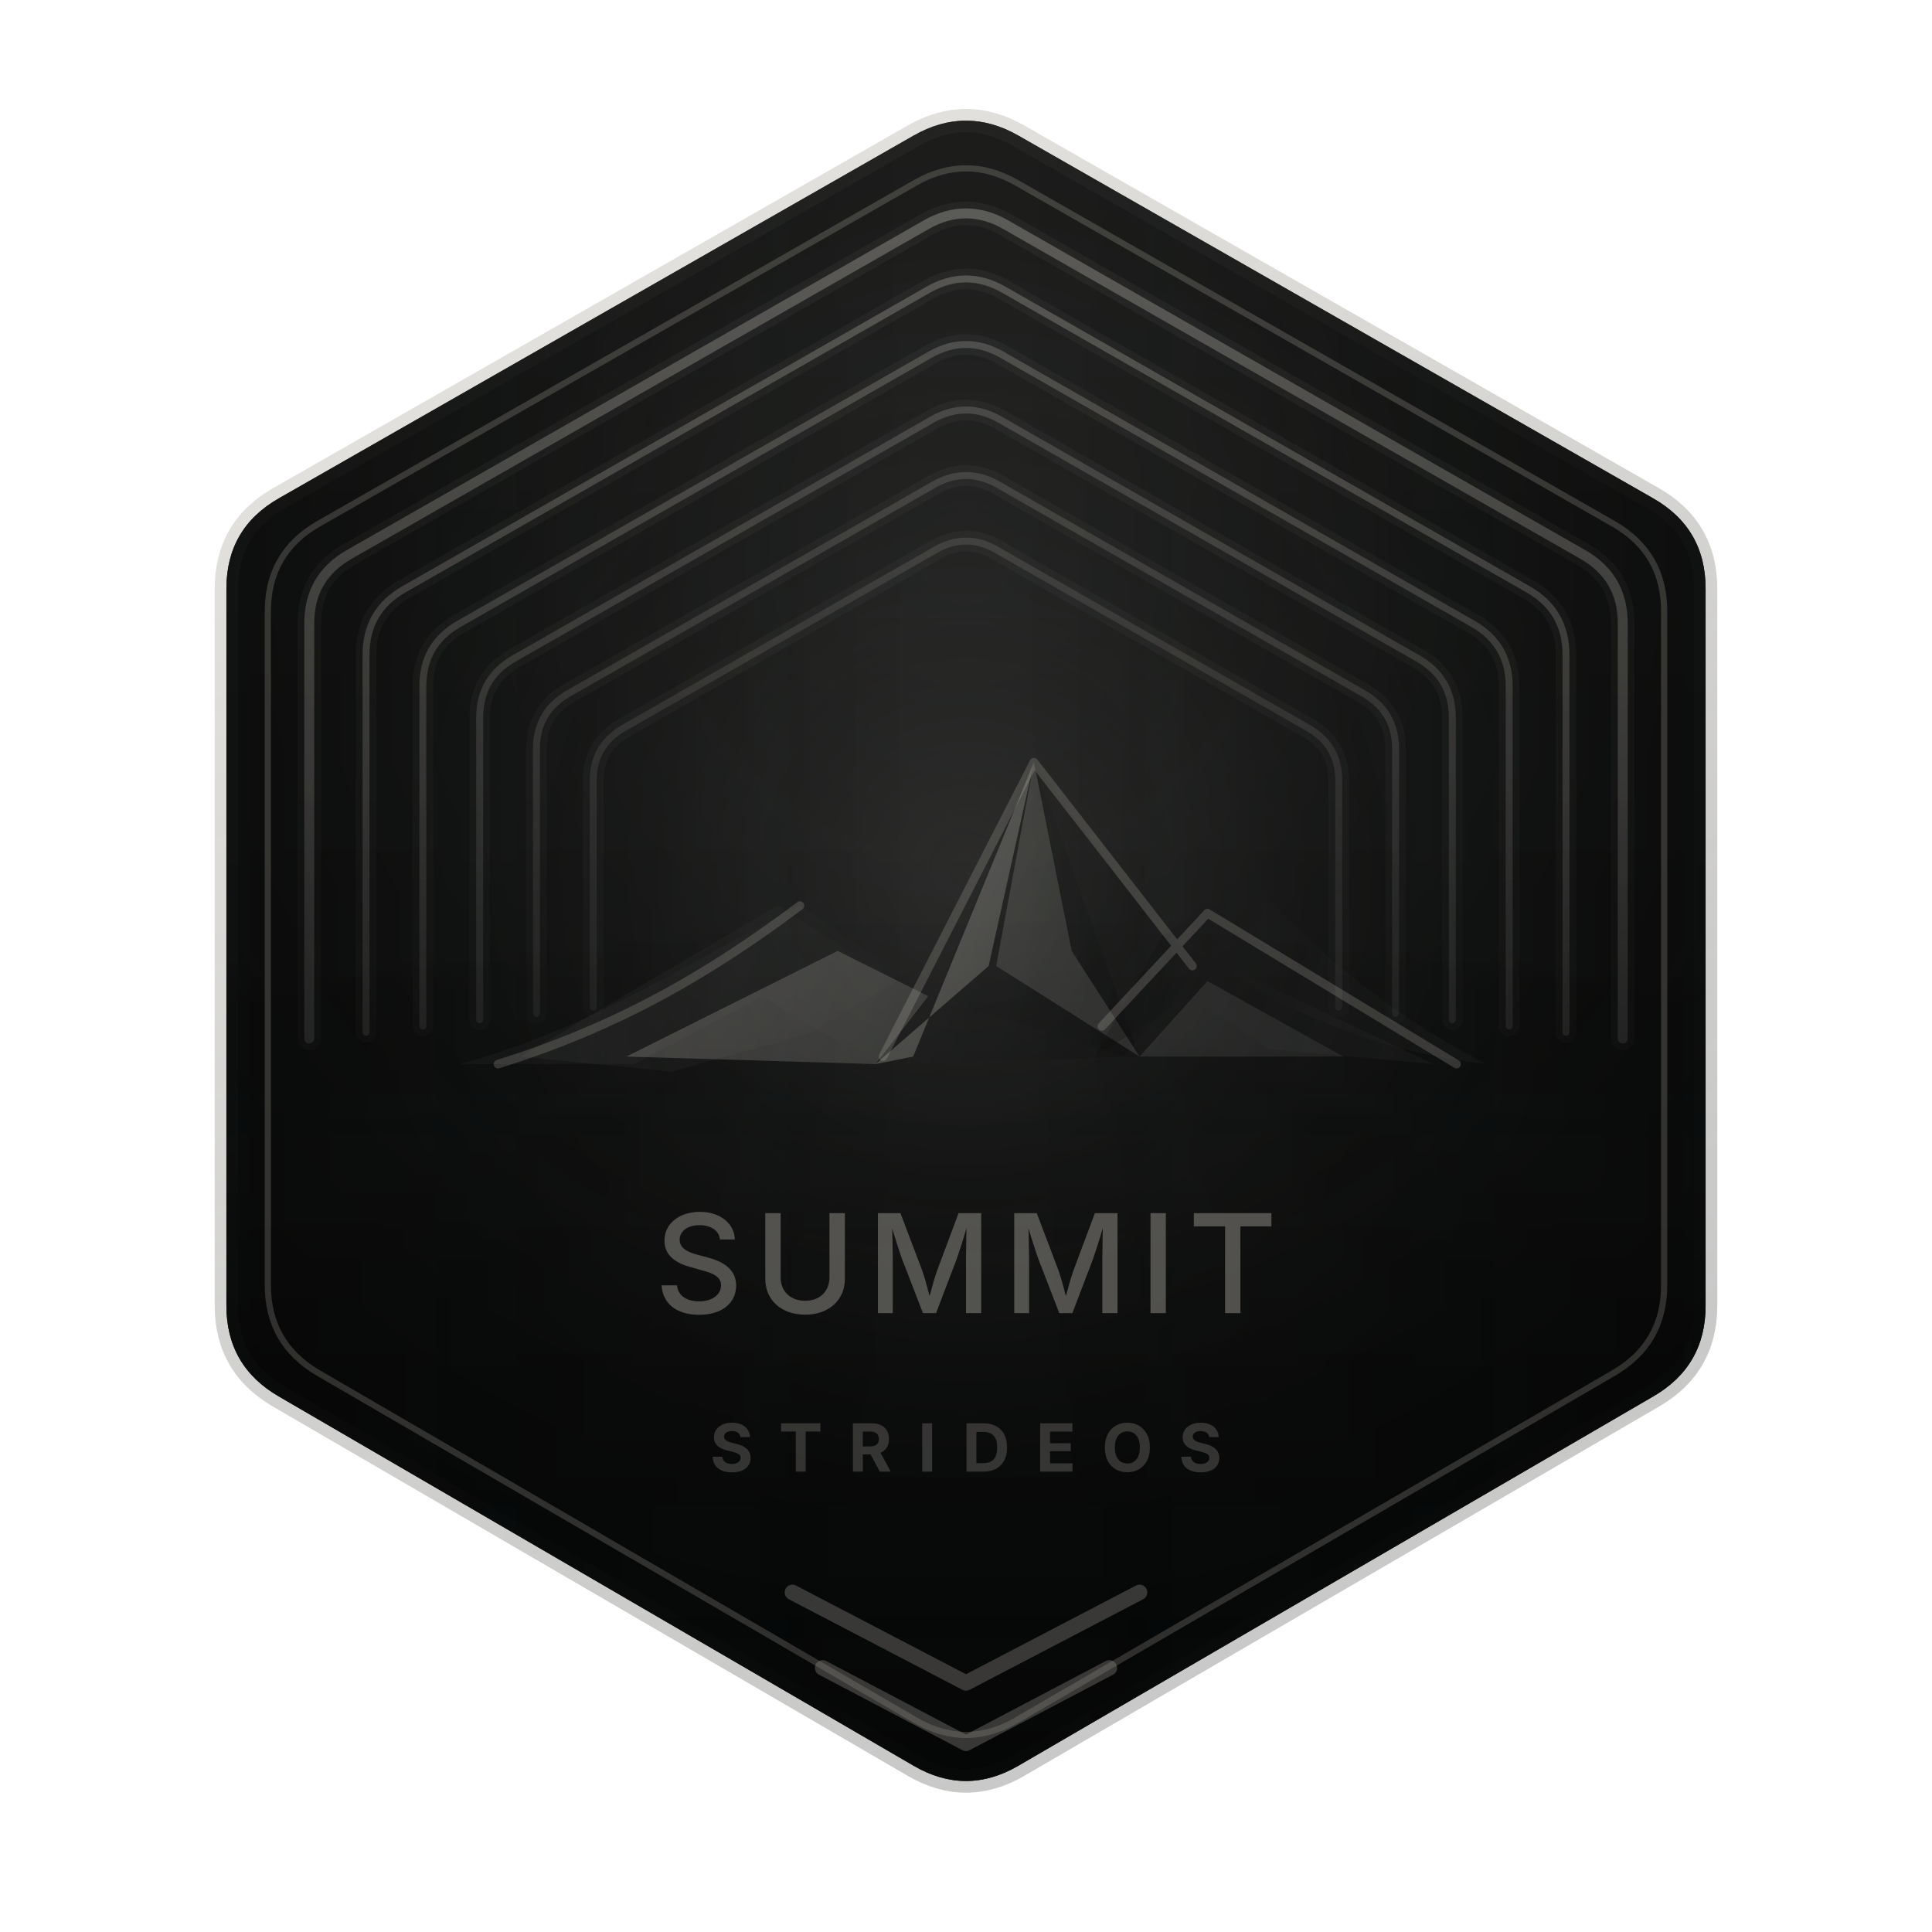
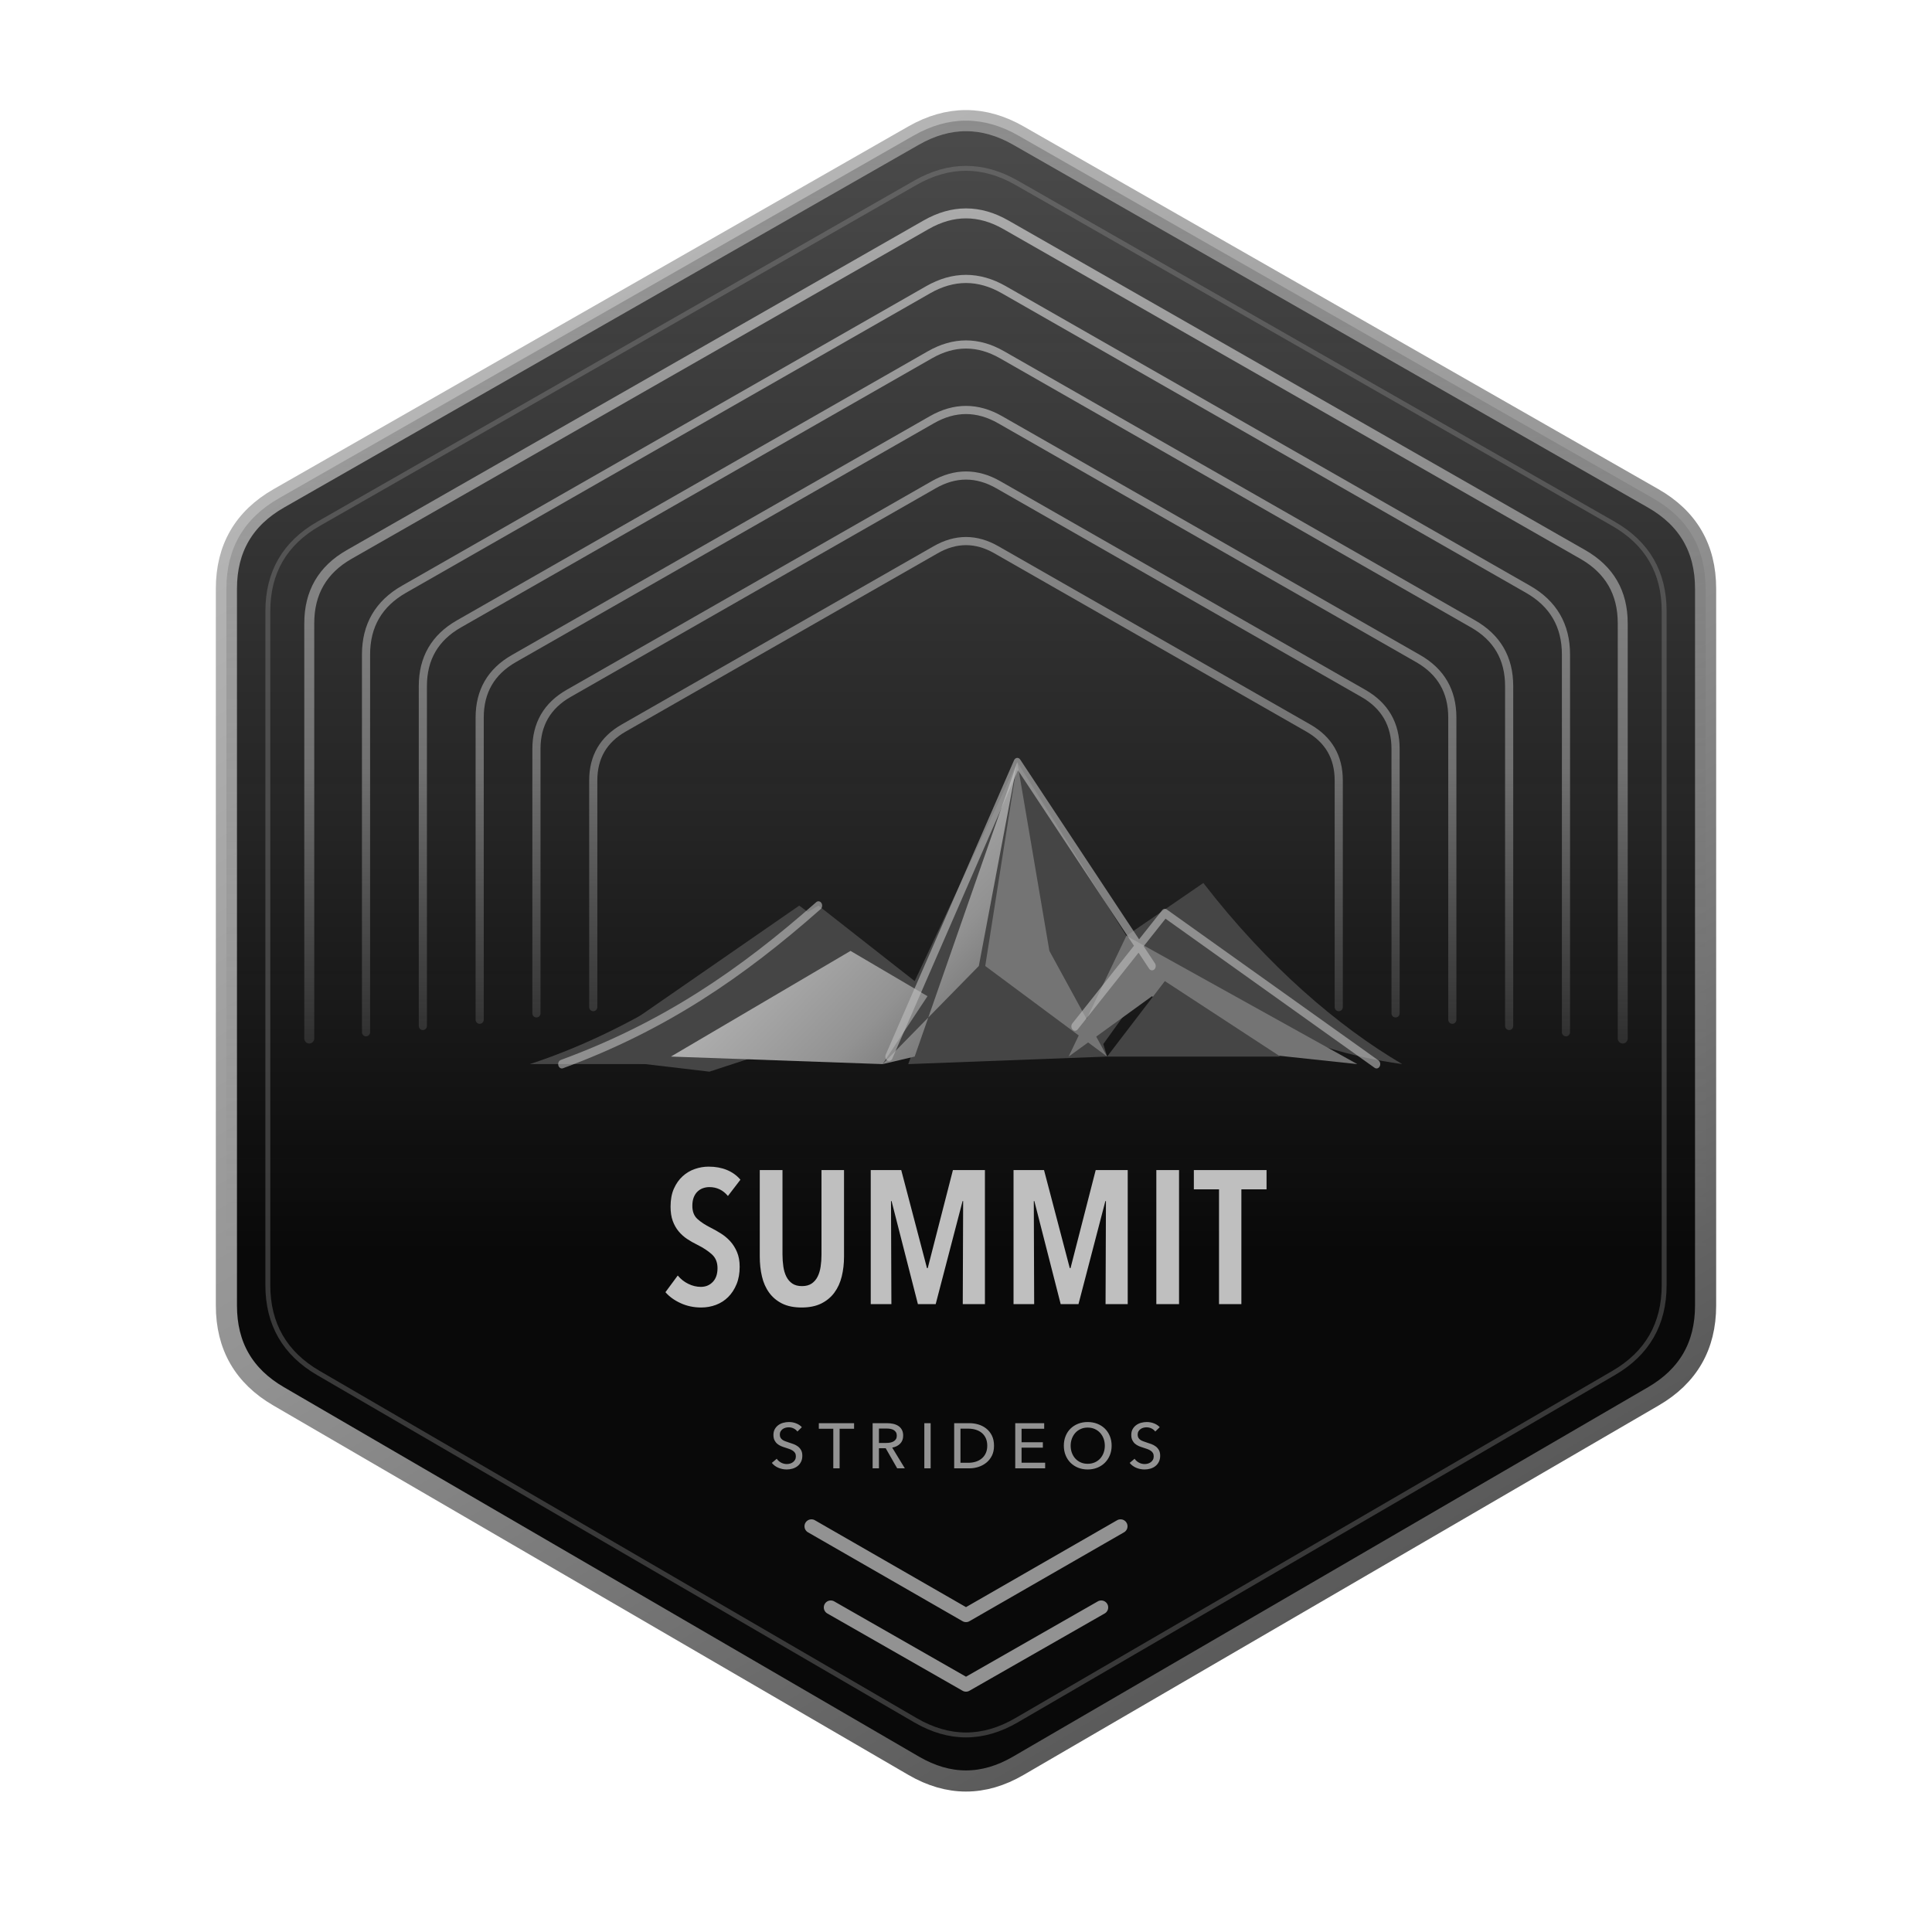
- <svg xmlns="http://www.w3.org/2000/svg" width="256" height="256" viewBox="0 0 256 256" fill="none" role="img" aria-label="Summit run level. Locked.">
+ <svg xmlns="http://www.w3.org/2000/svg" width="100" height="100" viewBox="0 0 100 100" fill="none" role="img" aria-label="Summit run level. Locked.">
  <defs>
-     <clipPath id="run-level-summit-locked-clip">
-       <path d="M121.05 17.97 Q128.00 14.00 134.95 17.97 L219.05 66.03 Q226.00 70.00 226.00 78.00 L226.00 173.00 Q226.00 181.00 219.08 185.02 L134.92 233.98 Q128.00 238.00 121.08 233.98 L36.92 185.02 Q30.00 181.00 30.00 173.00 L30.00 78.00 Q30.00 70.00 36.95 66.03 Z" />
-     </clipPath>
-     <linearGradient id="run-level-summit-locked-edge" x1="70" y1="20" x2="188" y2="233" gradientUnits="userSpaceOnUse">
-       <stop offset="0" stop-color="#C4C1B9" stop-opacity="0.96" />
-       <stop offset="0.42" stop-color="#9A9892" stop-opacity="0.9" />
-       <stop offset="1" stop-color="#4B4D4B" stop-opacity="0.68" />
+     <linearGradient id="run-level-summit-locked-summit-edge" x1="61" y1="18" x2="197" y2="243" gradientUnits="userSpaceOnUse">
+       <stop stop-color="#BFBFBF" />
+       <stop offset=".48" stop-color="#929292" />
+       <stop offset="1" stop-color="#454545" />
    </linearGradient>
-     <linearGradient id="run-level-summit-locked-interior" x1="128" y1="24" x2="128" y2="231" gradientUnits="userSpaceOnUse">
-       <stop offset="0" stop-color="#111211" stop-opacity="0.9" />
-       <stop offset="0.42" stop-color="#0D0E0E" stop-opacity="0.9" />
-       <stop offset="1" stop-color="#050606" stop-opacity="0.9" />
+     <linearGradient id="run-level-summit-locked-summit-upper" x1="128" y1="14" x2="128" y2="166" gradientUnits="userSpaceOnUse">
+       <stop stop-color="#747474" stop-opacity=".62" />
+       <stop offset=".62" stop-color="#747474" stop-opacity=".26" />
+       <stop offset="1" stop-color="#747474" stop-opacity="0" />
    </linearGradient>
-     <radialGradient id="run-level-summit-locked-upper-glow" cx="50%" cy="29%" r="62%">
-       <stop offset="0" stop-color="#777873" stop-opacity="0.16" />
-       <stop offset="0.48" stop-color="#9A9892" stop-opacity="0.06" />
-       <stop offset="1" stop-color="#4B4D4B" stop-opacity="0" />
-     </radialGradient>
-     <radialGradient id="run-level-summit-locked-mountain-glow" cx="50%" cy="45%" r="33%">
-       <stop offset="0" stop-color="#C4C1B9" stop-opacity="0.1" />
-       <stop offset="0.52" stop-color="#9A9892" stop-opacity="0.03" />
-       <stop offset="1" stop-color="#9A9892" stop-opacity="0" />
-     </radialGradient>
-     <linearGradient id="run-level-summit-locked-lower-fade" x1="128" y1="118" x2="128" y2="238" gradientUnits="userSpaceOnUse">
-       <stop offset="0" stop-color="#050606" stop-opacity="0" />
-       <stop offset="0.62" stop-color="#050606" stop-opacity="0.23" />
-       <stop offset="1" stop-color="#050606" stop-opacity="0.36" />
+     <linearGradient id="run-level-summit-locked-summit-rings" x1="128" y1="20" x2="128" y2="157" gradientUnits="userSpaceOnUse">
+       <stop stop-color="#BFBFBF" stop-opacity=".88" />
+       <stop offset=".6" stop-color="#929292" stop-opacity=".68" />
+       <stop offset="1" stop-color="#747474" stop-opacity="0" />
    </linearGradient>
-     <linearGradient id="run-level-summit-locked-left-vignette" x1="28" y1="128" x2="122" y2="128" gradientUnits="userSpaceOnUse">
-       <stop offset="0" stop-color="#050606" stop-opacity="0.44" />
-       <stop offset="1" stop-color="#050606" stop-opacity="0" />
-     </linearGradient>
-     <linearGradient id="run-level-summit-locked-right-vignette" x1="228" y1="128" x2="134" y2="128" gradientUnits="userSpaceOnUse">
-       <stop offset="0" stop-color="#050606" stop-opacity="0.44" />
-       <stop offset="1" stop-color="#050606" stop-opacity="0" />
-     </linearGradient>
-     <linearGradient id="run-level-summit-locked-mountain" x1="82" y1="86" x2="176" y2="146" gradientUnits="userSpaceOnUse">
-       <stop offset="0" stop-color="#C4C1B9" stop-opacity="0.98" />
-       <stop offset="0.48" stop-color="#9A9892" stop-opacity="0.92" />
-       <stop offset="1" stop-color="#4B4D4B" stop-opacity="0.82" />
-     </linearGradient>
-     <linearGradient id="run-level-summit-locked-mountain-side" x1="104" y1="105" x2="178" y2="143" gradientUnits="userSpaceOnUse">
-       <stop offset="0" stop-color="#C4C1B9" stop-opacity="0.62" />
-       <stop offset="0.5" stop-color="#777873" stop-opacity="0.76" />
-       <stop offset="1" stop-color="#4B4D4B" stop-opacity="0.9" />
-     </linearGradient>
-     <linearGradient id="run-level-summit-locked-mountain-shadow" x1="82" y1="118" x2="190" y2="145" gradientUnits="userSpaceOnUse">
-       <stop offset="0" stop-color="#4B4D4B" stop-opacity="0.44" />
-       <stop offset="0.62" stop-color="#090A0A" stop-opacity="0.62" />
-       <stop offset="1" stop-color="#4B4D4B" stop-opacity="0.36" />
-     </linearGradient>
-     <linearGradient id="run-level-summit-locked-ring-0" x1="128" y1="28" x2="128" y2="178" gradientUnits="userSpaceOnUse">
-       <stop offset="0" stop-color="#C4C1B9" stop-opacity="0.95" />
-       <stop offset="0.48" stop-color="#9A9892" stop-opacity="0.78" />
-       <stop offset="1" stop-color="#4B4D4B" stop-opacity="0.28" />
-     </linearGradient>
-     <linearGradient id="run-level-summit-locked-ring-1" x1="128" y1="28" x2="128" y2="178" gradientUnits="userSpaceOnUse">
-       <stop offset="0" stop-color="#C4C1B9" stop-opacity="0.95" />
-       <stop offset="0.48" stop-color="#9A9892" stop-opacity="0.78" />
-       <stop offset="1" stop-color="#4B4D4B" stop-opacity="0.28" />
-     </linearGradient>
-     <linearGradient id="run-level-summit-locked-ring-2" x1="128" y1="28" x2="128" y2="178" gradientUnits="userSpaceOnUse">
-       <stop offset="0" stop-color="#C4C1B9" stop-opacity="0.95" />
-       <stop offset="0.48" stop-color="#9A9892" stop-opacity="0.78" />
-       <stop offset="1" stop-color="#4B4D4B" stop-opacity="0.28" />
-     </linearGradient>
-     <linearGradient id="run-level-summit-locked-ring-3" x1="128" y1="28" x2="128" y2="178" gradientUnits="userSpaceOnUse">
-       <stop offset="0" stop-color="#C4C1B9" stop-opacity="0.95" />
-       <stop offset="0.48" stop-color="#9A9892" stop-opacity="0.78" />
-       <stop offset="1" stop-color="#4B4D4B" stop-opacity="0.28" />
-     </linearGradient>
-     <linearGradient id="run-level-summit-locked-ring-4" x1="128" y1="28" x2="128" y2="178" gradientUnits="userSpaceOnUse">
-       <stop offset="0" stop-color="#C4C1B9" stop-opacity="0.95" />
-       <stop offset="0.48" stop-color="#9A9892" stop-opacity="0.78" />
-       <stop offset="1" stop-color="#4B4D4B" stop-opacity="0.28" />
-     </linearGradient>
-     <linearGradient id="run-level-summit-locked-ring-5" x1="128" y1="28" x2="128" y2="178" gradientUnits="userSpaceOnUse">
-       <stop offset="0" stop-color="#C4C1B9" stop-opacity="0.95" />
-       <stop offset="0.48" stop-color="#9A9892" stop-opacity="0.78" />
-       <stop offset="1" stop-color="#4B4D4B" stop-opacity="0.28" />
+     <linearGradient id="run-level-summit-locked-summit-face" x1="111" y1="101" x2="148" y2="143" gradientUnits="userSpaceOnUse">
+       <stop stop-color="#BFBFBF" />
+       <stop offset=".5" stop-color="#929292" />
+       <stop offset="1" stop-color="#454545" />
    </linearGradient>
  </defs>
-   <path d="M121.05 17.97 Q128.00 14.00 134.95 17.97 L219.05 66.03 Q226.00 70.00 226.00 78.00 L226.00 173.00 Q226.00 181.00 219.08 185.02 L134.92 233.98 Q128.00 238.00 121.08 233.98 L36.92 185.02 Q30.00 181.00 30.00 173.00 L30.00 78.00 Q30.00 70.00 36.95 66.03 Z" fill="#080909" fill-opacity="1" stroke="url(#run-level-summit-locked-edge)" stroke-width="3.1" stroke-linejoin="round" stroke-opacity="0.46" />
-   <g clip-path="url(#run-level-summit-locked-clip)">
-     <rect x="0" y="0" width="256" height="256" fill="url(#run-level-summit-locked-interior)" fill-opacity="1" />
-     <rect x="0" y="0" width="256" height="256" fill="#050606" fill-opacity="0" />
-     <rect x="0" y="0" width="256" height="256" fill="url(#run-level-summit-locked-upper-glow)" />
-     <rect x="0" y="0" width="256" height="256" fill="url(#run-level-summit-locked-mountain-glow)" />
-     <rect x="0" y="0" width="256" height="256" fill="url(#run-level-summit-locked-left-vignette)" />
-     <rect x="0" y="0" width="256" height="256" fill="url(#run-level-summit-locked-right-vignette)" />
-     <rect x="0" y="0" width="256" height="256" fill="url(#run-level-summit-locked-lower-fade)" />
+   <path data-part="frame" d="M121.05 17.97 Q128.00 14.00 134.95 17.97 L219.05 66.03 Q226.00 70.00 226.00 78.00 L226.00 173.00 Q226.00 181.00 219.08 185.02 L134.92 233.98 Q128.00 238.00 121.08 233.98 L36.92 185.02 Q30.00 181.00 30.00 173.00 L30.00 78.00 Q30.00 70.00 36.95 66.03 Z" transform="scale(0.390625)" fill="#090909" stroke="url(#run-level-summit-locked-summit-edge)" stroke-width="2.8" />
+   <path data-background="upper" d="M121.05 17.97 Q128.00 14.00 134.95 17.97 L219.05 66.03 Q226.00 70.00 226.00 78.00 L226.00 173.00 Q226.00 181.00 219.08 185.02 L134.92 233.98 Q128.00 238.00 121.08 233.98 L36.92 185.02 Q30.00 181.00 30.00 173.00 L30.00 78.00 Q30.00 70.00 36.95 66.03 Z" transform="scale(0.390625)" fill="url(#run-level-summit-locked-summit-upper)" />
+   <path data-part="bevel" d="M121.27 24.23 Q128.00 20.38 134.73 24.23 L213.78 69.40 Q220.51 73.25 220.51 81.00 L220.51 170.28 Q220.51 178.03 213.81 181.93 L134.70 227.94 Q128.00 231.84 121.30 227.94 L42.19 181.93 Q35.49 178.03 35.49 170.28 L35.49 81.00 Q35.49 73.25 42.22 69.40 Z" transform="scale(0.390625)" stroke="#929292" stroke-width=".65" stroke-opacity=".35" />
+   <g data-part="rings" transform="scale(0.390625)">
+     <path data-ring="1" d="M40.98 137.61 L40.98 82.58 Q40.98 76.50 46.25 73.48 L122.72 29.78 Q128.00 26.77 133.28 29.78 L209.75 73.48 Q215.02 76.50 215.02 82.58 L215.02 137.61" stroke="url(#run-level-summit-locked-summit-rings)" stroke-width="1.32" stroke-linecap="round" />
+     <path data-ring="2" d="M48.50 136.78 L48.50 86.74 Q48.50 80.95 53.53 78.08 L122.97 38.40 Q128.00 35.52 133.03 38.40 L202.47 78.08 Q207.50 80.95 207.50 86.74 L207.50 136.78" stroke="url(#run-level-summit-locked-summit-rings)" stroke-width="1.08" stroke-linecap="round" />
+     <path data-ring="3" d="M56.03 135.95 L56.03 90.91 Q56.03 85.40 60.81 82.67 L123.22 47.01 Q128.00 44.28 132.78 47.01 L195.19 82.67 Q199.97 85.40 199.97 90.91 L199.97 135.95" stroke="url(#run-level-summit-locked-summit-rings)" stroke-width="1.08" stroke-linecap="round" />
+     <path data-ring="4" d="M63.56 135.12 L63.56 95.08 Q63.56 89.86 68.08 87.27 L123.47 55.62 Q128.00 53.03 132.53 55.62 L187.92 87.27 Q192.44 89.86 192.44 95.08 L192.44 135.12" stroke="url(#run-level-summit-locked-summit-rings)" stroke-width="1.08" stroke-linecap="round" />
+     <path data-ring="5" d="M71.08 134.28 L71.08 99.24 Q71.08 94.31 75.36 91.87 L123.72 64.23 Q128.00 61.79 132.28 64.23 L180.64 91.87 Q184.92 94.31 184.92 99.24 L184.92 134.28" stroke="url(#run-level-summit-locked-summit-rings)" stroke-width="1.08" stroke-linecap="round" />
+     <path data-ring="6" d="M78.61 133.45 L78.61 103.41 Q78.61 98.77 82.64 96.47 L123.97 72.85 Q128.00 70.54 132.03 72.85 L173.36 96.47 Q177.39 98.77 177.39 103.41 L177.39 133.45" stroke="url(#run-level-summit-locked-summit-rings)" stroke-width="1.08" stroke-linecap="round" />
  </g>
-   <path d="M121.27 24.23 Q128.00 20.38 134.73 24.23 L213.78 69.40 Q220.51 73.25 220.51 81.00 L220.51 170.28 Q220.51 178.03 213.81 181.93 L134.70 227.94 Q128.00 231.84 121.30 227.94 L42.19 181.93 Q35.49 178.03 35.49 170.28 L35.49 81.00 Q35.49 73.25 42.22 69.40 Z" fill="none" stroke="#C4C1B9" stroke-width="0.82" stroke-opacity="0.22" />
-   <path d="M40.98 137.61 L40.98 82.58 Q40.98 76.50 46.25 73.48 L122.72 29.78 Q128.00 26.77 133.28 29.78 L209.75 73.48 Q215.02 76.50 215.02 82.58 L215.02 137.61" fill="none" stroke="url(#run-level-summit-locked-ring-0)" stroke-width="3.12" stroke-linecap="round" stroke-linejoin="round" stroke-opacity="0.06" />
-   <path d="M40.98 137.61 L40.98 82.58 Q40.98 76.50 46.25 73.48 L122.72 29.78 Q128.00 26.77 133.28 29.78 L209.75 73.48 Q215.02 76.50 215.02 82.58 L215.02 137.61" fill="none" stroke="url(#run-level-summit-locked-ring-0)" stroke-width="1.32" stroke-linecap="round" stroke-linejoin="round" stroke-opacity="0.36" />
-   <path d="M48.50 136.78 L48.50 86.74 Q48.50 80.95 53.53 78.08 L122.97 38.40 Q128.00 35.52 133.03 38.40 L202.47 78.08 Q207.50 80.95 207.50 86.74 L207.50 136.78" fill="none" stroke="url(#run-level-summit-locked-ring-1)" stroke-width="2.72" stroke-linecap="round" stroke-linejoin="round" stroke-opacity="0.06" />
-   <path d="M48.50 136.78 L48.50 86.74 Q48.50 80.95 53.53 78.08 L122.97 38.40 Q128.00 35.52 133.03 38.40 L202.47 78.08 Q207.50 80.95 207.50 86.74 L207.50 136.78" fill="none" stroke="url(#run-level-summit-locked-ring-1)" stroke-width="0.92" stroke-linecap="round" stroke-linejoin="round" stroke-opacity="0.33" />
-   <path d="M56.03 135.95 L56.03 90.91 Q56.03 85.40 60.81 82.67 L123.22 47.01 Q128.00 44.28 132.78 47.01 L195.19 82.67 Q199.97 85.40 199.97 90.91 L199.97 135.95" fill="none" stroke="url(#run-level-summit-locked-ring-2)" stroke-width="2.72" stroke-linecap="round" stroke-linejoin="round" stroke-opacity="0.06" />
-   <path d="M56.03 135.95 L56.03 90.91 Q56.03 85.40 60.81 82.67 L123.22 47.01 Q128.00 44.28 132.78 47.01 L195.19 82.67 Q199.97 85.40 199.97 90.91 L199.97 135.95" fill="none" stroke="url(#run-level-summit-locked-ring-2)" stroke-width="0.92" stroke-linecap="round" stroke-linejoin="round" stroke-opacity="0.30" />
-   <path d="M63.56 135.12 L63.56 95.08 Q63.56 89.86 68.08 87.27 L123.47 55.62 Q128.00 53.03 132.53 55.62 L187.92 87.27 Q192.44 89.86 192.44 95.08 L192.44 135.12" fill="none" stroke="url(#run-level-summit-locked-ring-3)" stroke-width="2.72" stroke-linecap="round" stroke-linejoin="round" stroke-opacity="0.06" />
-   <path d="M63.56 135.12 L63.56 95.08 Q63.56 89.86 68.08 87.27 L123.47 55.62 Q128.00 53.03 132.53 55.62 L187.92 87.27 Q192.44 89.86 192.44 95.08 L192.44 135.12" fill="none" stroke="url(#run-level-summit-locked-ring-3)" stroke-width="0.92" stroke-linecap="round" stroke-linejoin="round" stroke-opacity="0.27" />
-   <path d="M71.08 134.28 L71.08 99.24 Q71.08 94.31 75.36 91.87 L123.72 64.23 Q128.00 61.79 132.28 64.23 L180.64 91.87 Q184.92 94.31 184.92 99.24 L184.92 134.28" fill="none" stroke="url(#run-level-summit-locked-ring-4)" stroke-width="2.72" stroke-linecap="round" stroke-linejoin="round" stroke-opacity="0.06" />
-   <path d="M71.08 134.28 L71.08 99.24 Q71.08 94.31 75.36 91.87 L123.72 64.23 Q128.00 61.79 132.28 64.23 L180.64 91.87 Q184.92 94.31 184.92 99.24 L184.92 134.28" fill="none" stroke="url(#run-level-summit-locked-ring-4)" stroke-width="0.92" stroke-linecap="round" stroke-linejoin="round" stroke-opacity="0.24" />
-   <path d="M78.61 133.45 L78.61 103.41 Q78.61 98.77 82.64 96.47 L123.97 72.85 Q128.00 70.54 132.03 72.85 L173.36 96.47 Q177.39 98.77 177.39 103.41 L177.39 133.45" fill="none" stroke="url(#run-level-summit-locked-ring-5)" stroke-width="2.72" stroke-linecap="round" stroke-linejoin="round" stroke-opacity="0.06" />
-   <path d="M78.61 133.45 L78.61 103.41 Q78.61 98.77 82.64 96.47 L123.97 72.85 Q128.00 70.54 132.03 72.85 L173.36 96.47 Q177.39 98.77 177.39 103.41 L177.39 133.45" fill="none" stroke="url(#run-level-summit-locked-ring-5)" stroke-width="0.92" stroke-linecap="round" stroke-linejoin="round" stroke-opacity="0.21" />
-   <path d="M61 141 C79 136 92 127 106 120 L121 130 L137 101 L154 124 L166 117 C176 128 187 136 197 141 C180 139 169 133 160 127 L149 140 L130 134 L116 141 L101 132 L84 141 Z" fill="url(#run-level-summit-locked-mountain-shadow)" opacity="0.26" />
-   <path d="M69 140 L103 120 L119 130 L107 137 L89 142 Z" fill="url(#run-level-summit-locked-mountain-shadow)" opacity="0.31" />
-   <path d="M83 140 L111 126 L123 132 L116 141 Z" fill="url(#run-level-summit-locked-mountain-side)" opacity="0.39" />
-   <path d="M120 141 L137 101 L151 140 Z" fill="url(#run-level-summit-locked-mountain-shadow)" opacity="0.34" />
-   <path d="M121 140 L137 101 L131 128 L116 141 Z" fill="url(#run-level-summit-locked-mountain)" opacity="0.44" />
-   <path d="M137 101 L142 126 L151 140 L132 128 Z" fill="url(#run-level-summit-locked-mountain-side)" opacity="0.40" />
-   <path d="M145 140 L154 124 L190 141 L168 139 L158 132 Z" fill="url(#run-level-summit-locked-mountain-shadow)" opacity="0.33" />
-   <path d="M151 140 L160 130 L178 140 Z" fill="url(#run-level-summit-locked-mountain-side)" opacity="0.32" />
-   <path d="M66 141 C82 136 94 129 106 120 M117 140 L137 101 L158 128 M146 136 L160 121 L193 141" fill="none" stroke="#C4C1B9" stroke-width="1.15" stroke-linecap="round" stroke-linejoin="round" stroke-opacity="0.22" />
-   <text x="128" y="174" text-anchor="middle" font-family="Avenir Next, Inter, Arial, sans-serif" font-size="18.2" font-weight="500" letter-spacing="1.45" fill="#9A9892" fill-opacity="0.48">SUMMIT</text>
-   <text x="128" y="195" text-anchor="middle" font-family="Avenir Next, Inter, Arial, sans-serif" font-size="8.8" font-weight="700" letter-spacing="3.4" fill="#9A9892" fill-opacity="0.3">STRIDEOS</text>
-   <path d="M105 211 L128 223 L151 211" fill="none" stroke="#9A9892" stroke-width="2.05" stroke-linecap="round" stroke-linejoin="round" stroke-opacity="0.34" />
-   <path d="M109 221 L128 231 L147 221" fill="none" stroke="#9A9892" stroke-width="2.05" stroke-linecap="round" stroke-linejoin="round" stroke-opacity="0.34" />
+   <g data-part="mountain" transform="translate(7.167969 0) scale(.3320312 0.390625)">
+     <path data-facet="rearMass" d="M61 141 C79 136 92 127 106 120 L121 130 L137 101 L154 124 L166 117 C176 128 187 136 197 141 C180 139 169 133 160 127 L149 140 L130 134 L116 141 L101 132 L84 141 Z" fill="#454545" />
+     <path data-facet="leftRear" d="M69 140 L103 120 L119 130 L107 137 L89 142 Z" fill="#454545" />
+     <path data-facet="leftFace" d="M83 140 L111 126 L123 132 L116 141 Z" fill="url(#run-level-summit-locked-summit-face)" />
+     <path data-facet="centerShadow" d="M120 141 L137 101 L151 140 Z" fill="#454545" />
+     <path data-facet="centerFace" d="M121 140 L137 101 L131 128 L116 141 Z" fill="url(#run-level-summit-locked-summit-face)" />
+     <path data-facet="centerHighlight" d="M137 101 L142 126 L151 140 L132 128 Z" fill="#747474" />
+     <path data-facet="rightRear" d="M145 140 L154 124 L190 141 L168 139 L158 132 Z" fill="#747474" />
+     <path data-facet="rightFace" d="M151 140 L160 130 L178 140 Z" fill="#454545" />
+     <path data-facet="ridge" d="M66 141 C82 136 94 129 106 120 M117 140 L137 101 L158 128 M146 136 L160 121 L193 141" fill="none" stroke="#BFBFBF" stroke-width="1.15" stroke-opacity=".6" stroke-linecap="round" stroke-linejoin="round" />
+   </g>
+   <path data-lettering="title" data-text="SUMMIT" d="M3.43 61.904Q3.048 61.444 2.47 61.444Q2.303 61.444 2.146 61.498Q1.989 61.551 1.862 61.669Q1.735 61.787 1.661 61.973Q1.588 62.159 1.588 62.414Q1.588 62.855 1.852 63.095Q2.117 63.335 2.548 63.551Q2.803 63.678 3.067 63.845Q3.332 64.011 3.548 64.246Q3.763 64.482 3.9 64.805Q4.038 65.128 4.038 65.569Q4.038 66.079 3.876 66.471Q3.714 66.863 3.445 67.132Q3.175 67.402 2.813 67.539Q2.45 67.676 2.048 67.676Q1.47 67.676 0.98 67.451Q0.49 67.226 0.196 66.883L0.833 66.02Q1.058 66.295 1.377 66.451Q1.695 66.608 2.029 66.608Q2.401 66.608 2.646 66.353Q2.891 66.099 2.891 65.638Q2.891 65.187 2.597 64.923Q2.303 64.658 1.852 64.433Q1.568 64.295 1.318 64.129Q1.068 63.962 0.877 63.732Q0.686 63.502 0.573 63.193Q0.461 62.884 0.461 62.453Q0.461 61.914 0.632 61.527Q0.804 61.14 1.083 60.885Q1.362 60.63 1.715 60.508Q2.068 60.385 2.43 60.385Q2.96 60.385 3.376 60.557Q3.793 60.728 4.077 61.061ZM9.439 65.04Q9.439 65.589 9.321 66.069Q9.204 66.549 8.939 66.907Q8.675 67.265 8.258 67.471Q7.842 67.676 7.244 67.676Q6.646 67.676 6.234 67.471Q5.823 67.265 5.563 66.907Q5.303 66.549 5.191 66.069Q5.078 65.589 5.078 65.04V60.562H6.254V64.932Q6.254 65.256 6.298 65.555Q6.342 65.854 6.455 66.079Q6.568 66.304 6.764 66.437Q6.96 66.569 7.263 66.569Q7.567 66.569 7.763 66.437Q7.959 66.304 8.072 66.079Q8.185 65.854 8.229 65.555Q8.273 65.256 8.273 64.932V60.562H9.439V65.04ZM15.585 67.5 15.605 62.169H15.575L14.184 67.5H13.263L11.9 62.169H11.871L11.891 67.5H10.822V60.562H12.4L13.733 65.638H13.772L15.076 60.562H16.732V67.5ZM22.976 67.5 22.996 62.169H22.966L21.575 67.5H20.653L19.291 62.169H19.262L19.281 67.5H18.213V60.562H19.791L21.124 65.638H21.163L22.466 60.562H24.123V67.5ZM25.604 67.5V60.562H26.78V67.5ZM30.006 61.561V67.5H28.849V61.561H27.546V60.562H31.309V61.561Z" transform="translate(34.2474 0)" fill="#BFBFBF" />
+   <path data-lettering="wordmark" data-text="STRIDEOS" d="M1.445 74.096Q1.376 74 1.257 73.939Q1.139 73.878 0.99 73.878Q0.911 73.878 0.83 73.9Q0.749 73.921 0.683 73.969Q0.617 74.017 0.576 74.088Q0.535 74.159 0.535 74.258Q0.535 74.353 0.573 74.418Q0.611 74.482 0.675 74.527Q0.739 74.571 0.827 74.602Q0.914 74.634 1.013 74.667Q1.132 74.703 1.254 74.749Q1.376 74.796 1.475 74.871Q1.574 74.947 1.637 75.061Q1.7 75.175 1.7 75.35Q1.7 75.531 1.632 75.665Q1.564 75.799 1.452 75.886Q1.34 75.974 1.193 76.017Q1.046 76.059 0.891 76.059Q0.67 76.059 0.464 75.974Q0.257 75.888 0.122 75.719L0.376 75.505Q0.459 75.627 0.597 75.703Q0.736 75.779 0.898 75.779Q0.98 75.779 1.063 75.756Q1.145 75.733 1.213 75.683Q1.28 75.634 1.323 75.559Q1.366 75.485 1.366 75.38Q1.366 75.274 1.322 75.203Q1.277 75.132 1.201 75.083Q1.125 75.033 1.025 74.998Q0.924 74.964 0.812 74.927Q0.7 74.894 0.591 74.847Q0.482 74.799 0.396 74.725Q0.31 74.65 0.257 74.541Q0.205 74.433 0.205 74.271Q0.205 74.096 0.276 73.971Q0.346 73.845 0.46 73.763Q0.574 73.68 0.718 73.642Q0.861 73.604 1.006 73.604Q1.211 73.604 1.389 73.677Q1.567 73.749 1.676 73.871ZM3.63 76.0H3.303V73.951H2.554V73.664H4.379V73.951H3.63ZM5.666 76.0H5.339V73.664H6.088Q6.257 73.664 6.408 73.698Q6.56 73.733 6.674 73.809Q6.788 73.885 6.854 74.008Q6.92 74.132 6.92 74.31Q6.92 74.568 6.761 74.726Q6.603 74.885 6.352 74.927L7.006 76.0H6.61L6.016 74.96H5.666ZM5.666 74.687H6.042Q6.158 74.687 6.257 74.667Q6.356 74.647 6.43 74.602Q6.504 74.558 6.547 74.487Q6.59 74.416 6.59 74.31Q6.59 74.205 6.547 74.134Q6.504 74.063 6.433 74.02Q6.362 73.977 6.266 73.959Q6.171 73.941 6.065 73.941H5.666ZM8.342 76.0H8.015V73.664H8.342ZM9.56 73.664H10.362Q10.586 73.664 10.81 73.73Q11.035 73.796 11.216 73.938Q11.398 74.079 11.51 74.3Q11.622 74.522 11.622 74.832Q11.622 75.132 11.51 75.352Q11.398 75.571 11.216 75.715Q11.035 75.858 10.81 75.929Q10.586 76.0 10.362 76.0H9.56ZM9.886 75.713H10.296Q10.507 75.713 10.687 75.654Q10.867 75.594 10.997 75.482Q11.127 75.37 11.2 75.205Q11.272 75.04 11.272 74.832Q11.272 74.614 11.2 74.449Q11.127 74.284 10.997 74.173Q10.867 74.063 10.687 74.005Q10.507 73.947 10.296 73.947H9.886ZM13.048 75.71H14.269V76.0H12.721V73.664H14.219V73.951H13.048V74.65H14.15V74.931H13.048ZM17.71 74.829Q17.71 75.099 17.616 75.325Q17.522 75.551 17.357 75.715Q17.192 75.878 16.965 75.969Q16.737 76.059 16.47 76.059Q16.202 76.059 15.976 75.969Q15.75 75.878 15.585 75.715Q15.42 75.551 15.328 75.325Q15.236 75.099 15.236 74.829Q15.236 74.555 15.328 74.329Q15.42 74.103 15.585 73.942Q15.75 73.782 15.976 73.693Q16.202 73.604 16.47 73.604Q16.737 73.604 16.965 73.693Q17.192 73.782 17.357 73.942Q17.522 74.103 17.616 74.329Q17.71 74.555 17.71 74.829ZM17.357 74.829Q17.357 74.637 17.295 74.467Q17.232 74.297 17.117 74.168Q17.001 74.04 16.838 73.966Q16.674 73.891 16.47 73.891Q16.268 73.891 16.105 73.966Q15.942 74.04 15.828 74.168Q15.714 74.297 15.651 74.467Q15.589 74.637 15.589 74.829Q15.589 75.023 15.651 75.195Q15.714 75.366 15.829 75.493Q15.945 75.621 16.107 75.693Q16.268 75.766 16.47 75.766Q16.671 75.766 16.836 75.693Q17.001 75.621 17.117 75.493Q17.232 75.366 17.295 75.195Q17.357 75.023 17.357 74.829ZM19.968 74.096Q19.898 74 19.78 73.939Q19.661 73.878 19.512 73.878Q19.433 73.878 19.352 73.9Q19.271 73.921 19.205 73.969Q19.139 74.017 19.098 74.088Q19.057 74.159 19.057 74.258Q19.057 74.353 19.095 74.418Q19.133 74.482 19.197 74.527Q19.261 74.571 19.349 74.602Q19.436 74.634 19.535 74.667Q19.654 74.703 19.776 74.749Q19.898 74.796 19.997 74.871Q20.096 74.947 20.159 75.061Q20.222 75.175 20.222 75.35Q20.222 75.531 20.154 75.665Q20.086 75.799 19.974 75.886Q19.862 75.974 19.715 76.017Q19.568 76.059 19.413 76.059Q19.192 76.059 18.986 75.974Q18.78 75.888 18.644 75.719L18.898 75.505Q18.981 75.627 19.12 75.703Q19.258 75.779 19.42 75.779Q19.502 75.779 19.585 75.756Q19.667 75.733 19.735 75.683Q19.803 75.634 19.846 75.559Q19.888 75.485 19.888 75.38Q19.888 75.274 19.844 75.203Q19.799 75.132 19.723 75.083Q19.648 75.033 19.547 74.998Q19.446 74.964 19.334 74.927Q19.222 74.894 19.113 74.847Q19.004 74.799 18.918 74.725Q18.832 74.65 18.78 74.541Q18.727 74.433 18.727 74.271Q18.727 74.096 18.798 73.971Q18.869 73.845 18.983 73.763Q19.096 73.68 19.24 73.642Q19.384 73.604 19.529 73.604Q19.733 73.604 19.912 73.677Q20.09 73.749 20.199 73.871Z" transform="translate(39.8281 0)" fill="#929292" />
+   <path data-part="chevrons" d="M42 79 L50 83.6 L58 79 M43 83.2 L50 87.2 L57 83.2" stroke="#929292" stroke-width=".72" stroke-linecap="round" stroke-linejoin="round" />
</svg>
